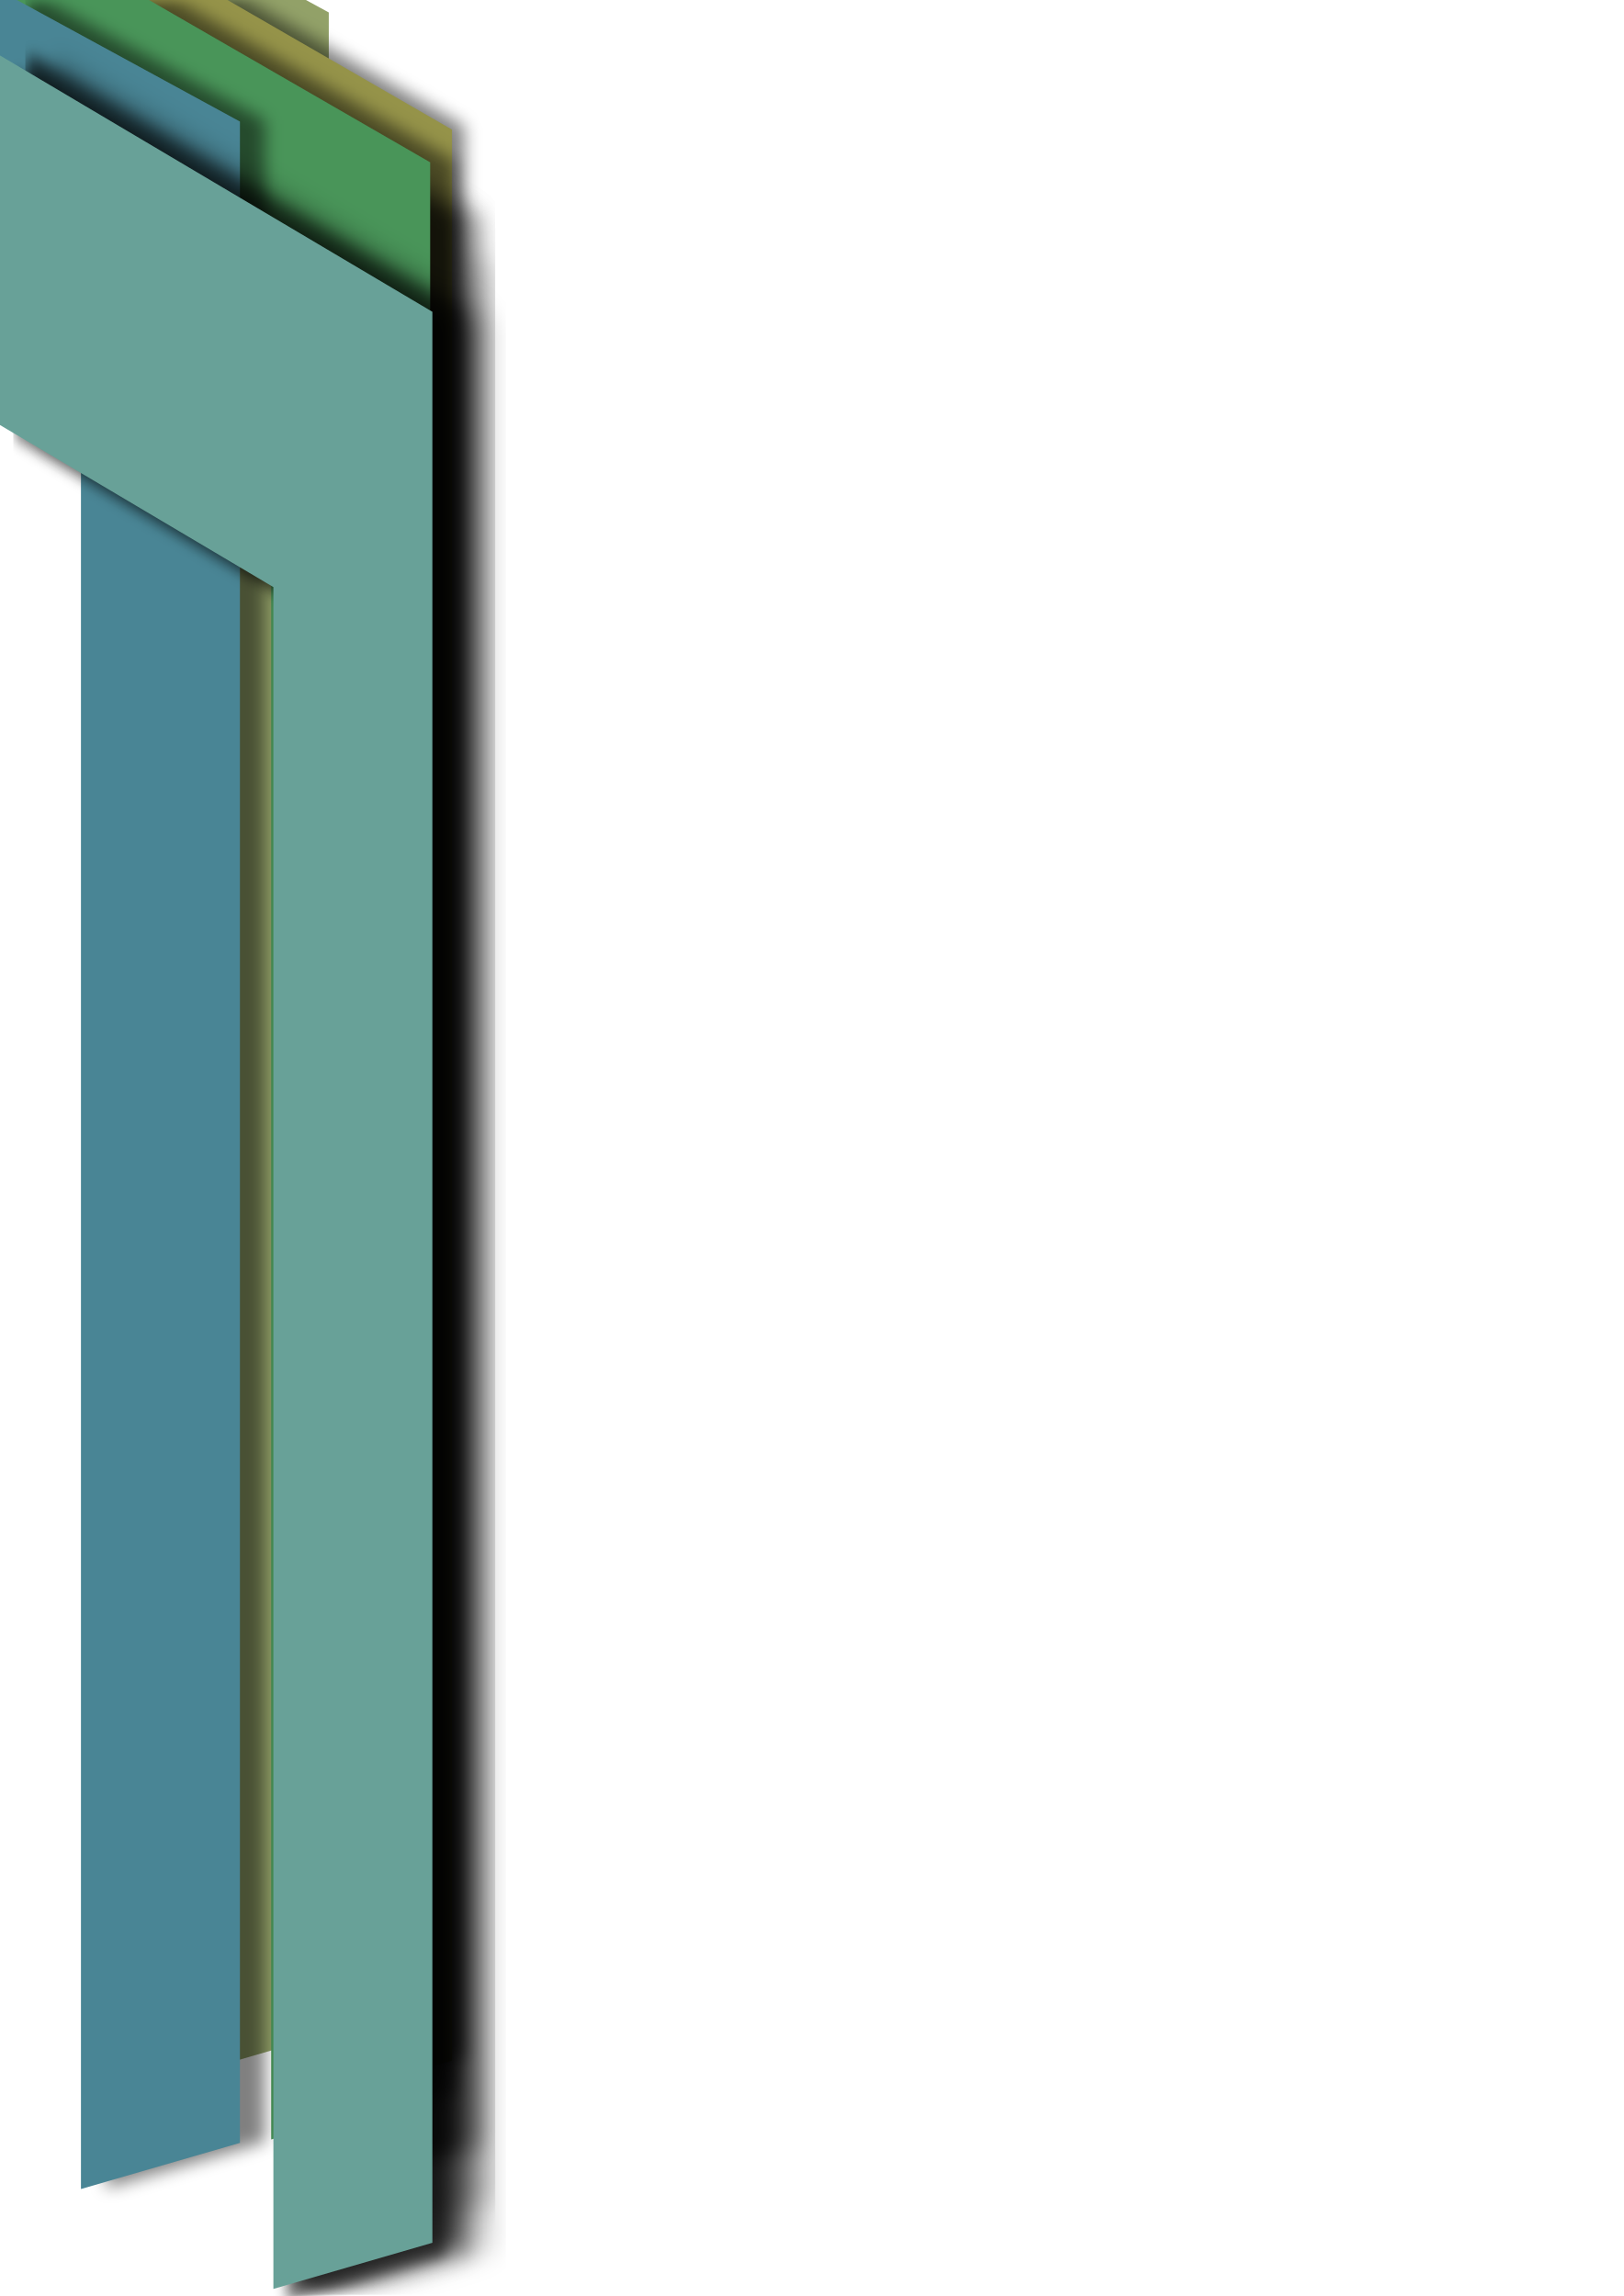
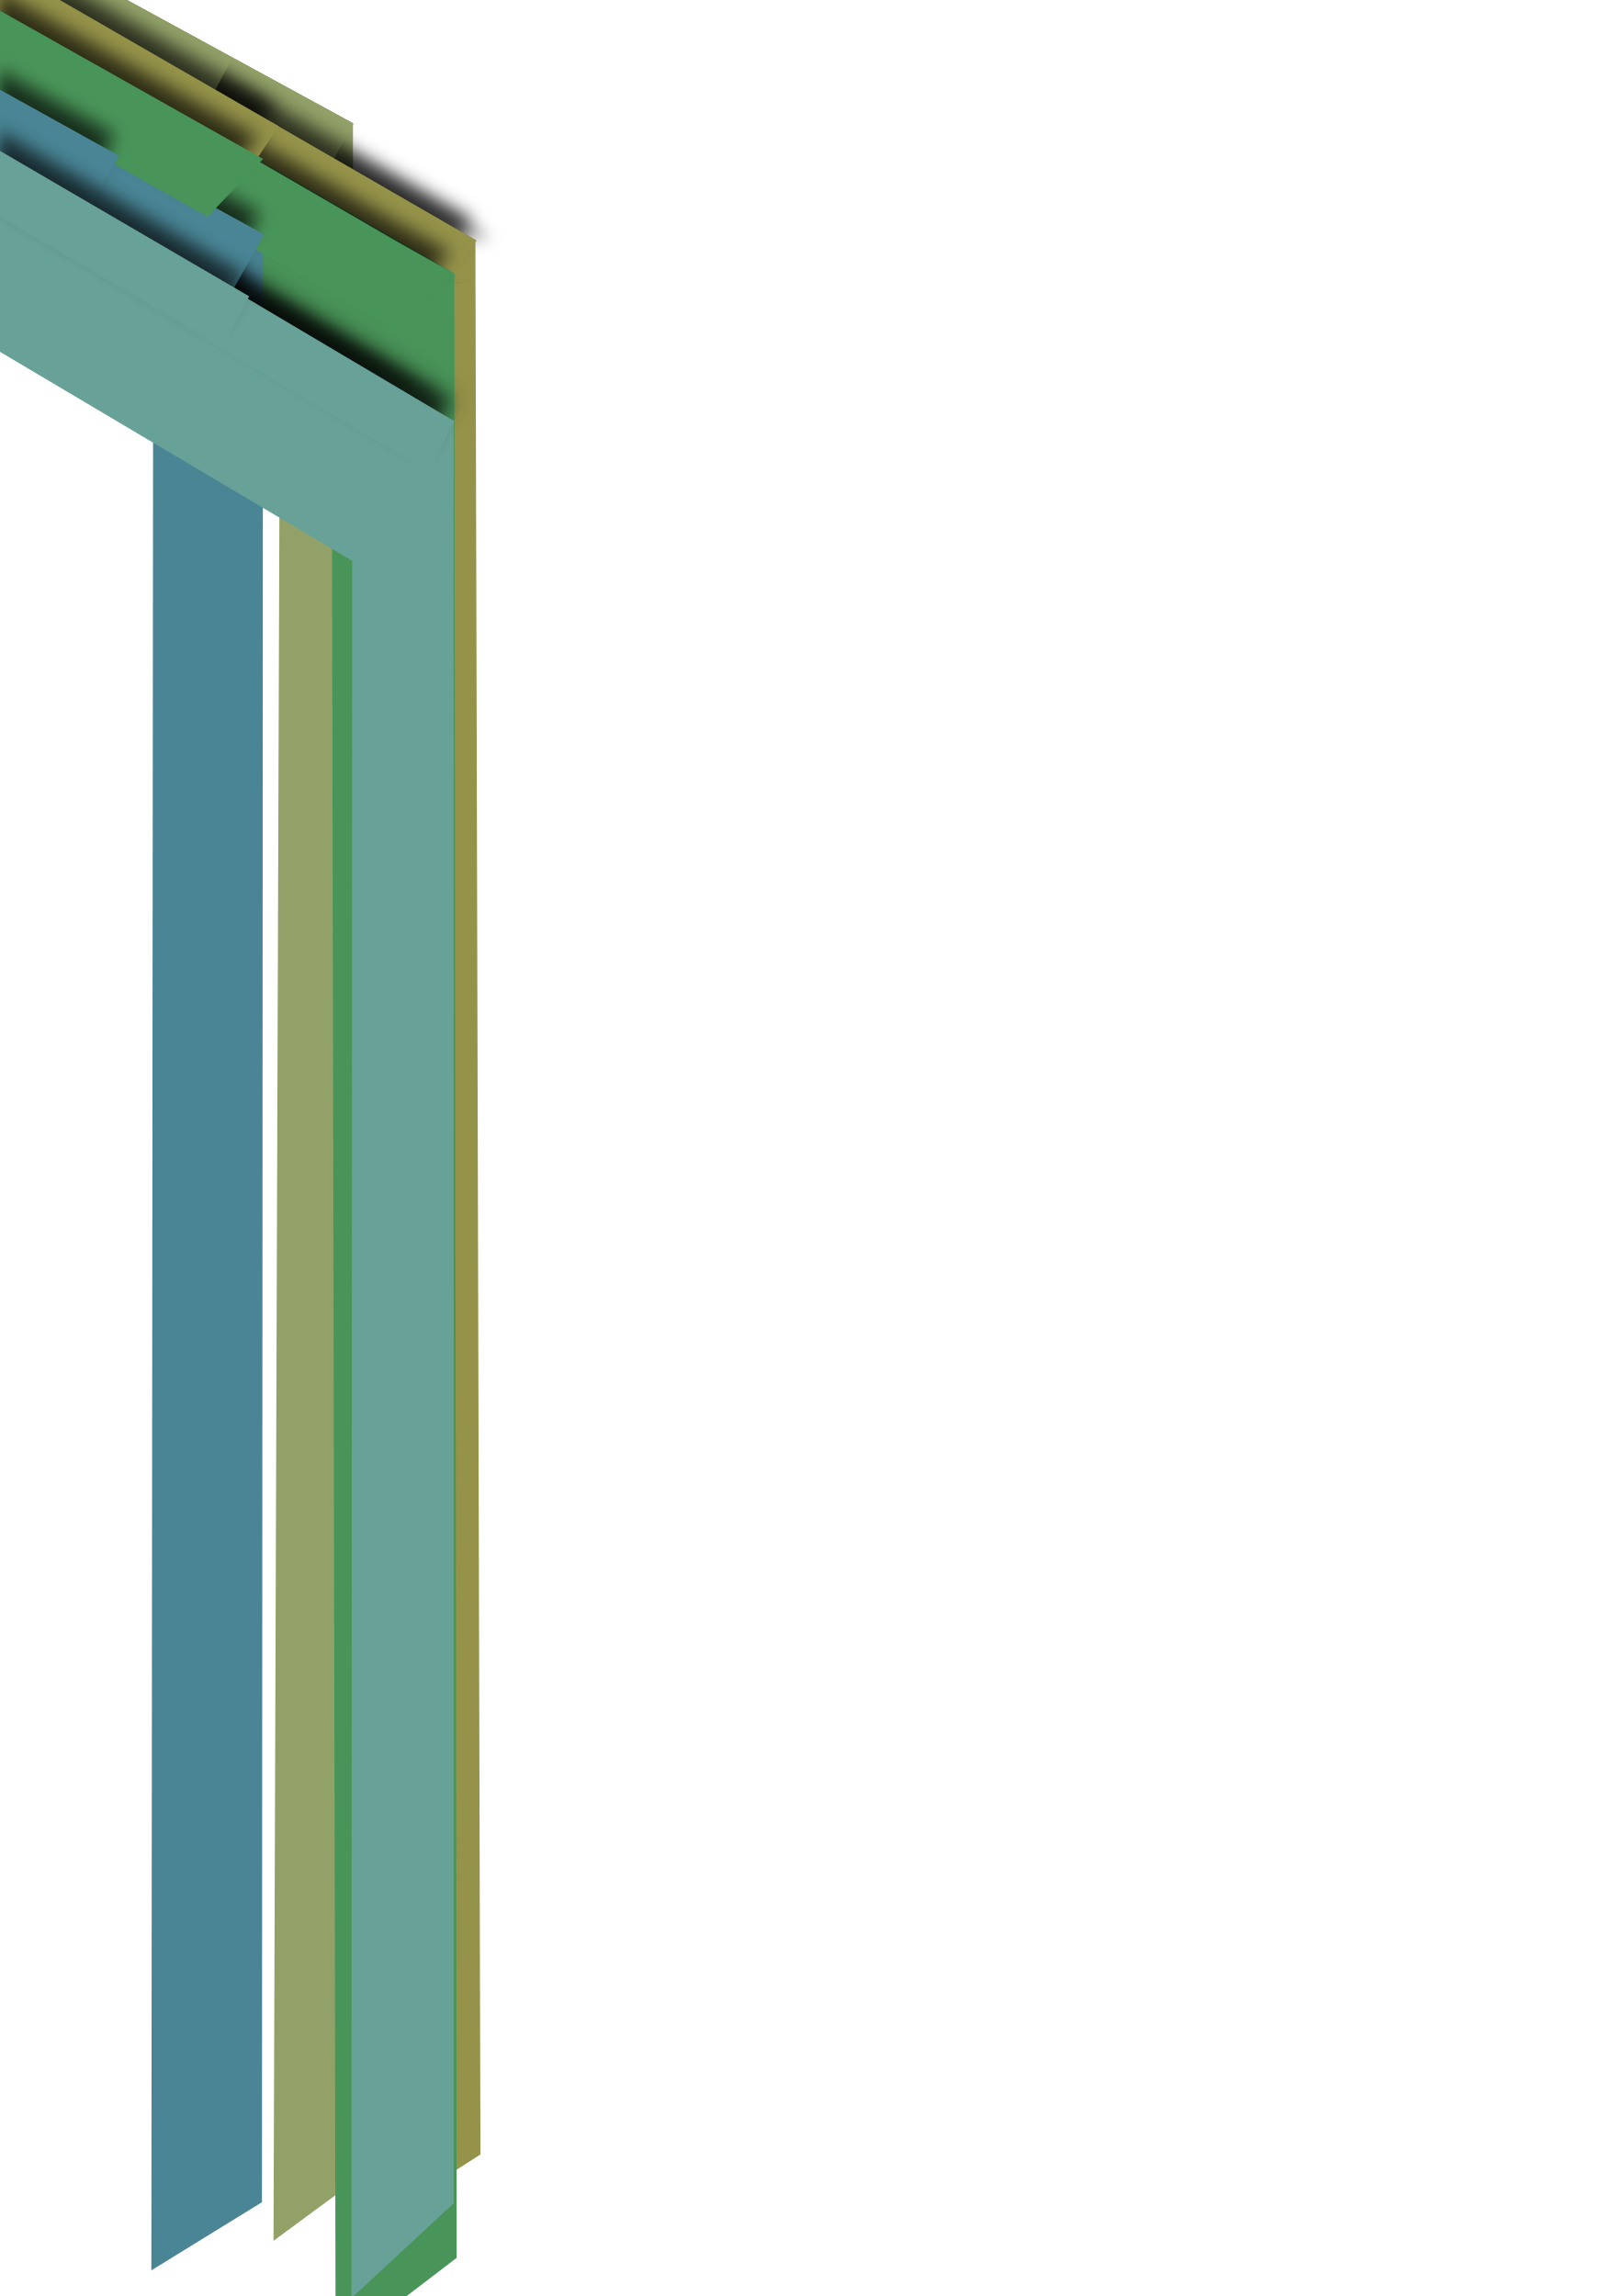
- <svg xmlns="http://www.w3.org/2000/svg" xmlns:ns1="http://www.openswatchbook.org/uri/2009/osb" version="1.1" id="svg2" viewBox="0 0 744.094 1052.362" height="297mm" width="210mm">
+ <svg xmlns="http://www.w3.org/2000/svg" xmlns:ns1="http://www.openswatchbook.org/uri/2009/osb" version="1.1" id="stripes" viewBox="0 0 744.094 1052.362">
  <defs id="defs4">
-     <linearGradient ns1:paint="solid" id="linearGradient5647">
-       <stop id="stop5649" offset="0" style="stop-color:#a07272;stop-opacity:1;" />
+     <linearGradient id="linearGradient5647" ns1:paint="solid">
+       <stop style="stop-color:#a07272;stop-opacity:1;" offset="0" id="stop5649" />
    </linearGradient>
-     <filter id="filter5798" style="color-interpolation-filters:sRGB;">
-       <feFlood id="feFlood5800" result="flood" flood-color="rgb(0,0,0)" flood-opacity="0.498" />
-       <feComposite id="feComposite5802" result="composite1" operator="in" in2="SourceGraphic" in="flood" />
-       <feGaussianBlur id="feGaussianBlur5804" result="blur" stdDeviation="3" in="composite1" />
-       <feOffset id="feOffset5806" result="offset" dy="6" dx="6" />
-       <feComposite id="feComposite5808" result="fbSourceGraphic" operator="over" in2="offset" in="SourceGraphic" />
-       <feColorMatrix id="feColorMatrix6182" values="0 0 0 -1 0 0 0 0 -1 0 0 0 0 -1 0 0 0 0 1 0" in="fbSourceGraphic" result="fbSourceGraphicAlpha" />
-       <feFlood in="fbSourceGraphic" result="flood" flood-color="rgb(0,0,0)" flood-opacity="0.498" id="feFlood6184" />
-       <feComposite result="composite1" operator="in" in="flood" in2="fbSourceGraphic" id="feComposite6186" />
-       <feGaussianBlur result="blur" stdDeviation="3.9" in="composite1" id="feGaussianBlur6188" />
-       <feOffset result="offset" dy="-0.5" dx="11.5" id="feOffset6190" />
-       <feComposite result="fbSourceGraphic" operator="over" in="fbSourceGraphic" in2="offset" id="feComposite6192" />
-       <feColorMatrix id="feColorMatrix6194" values="0 0 0 -1 0 0 0 0 -1 0 0 0 0 -1 0 0 0 0 1 0" in="fbSourceGraphic" result="fbSourceGraphicAlpha" />
-       <feFlood in="fbSourceGraphic" result="flood" flood-color="rgb(0,0,0)" flood-opacity="0.498" id="feFlood6196" />
-       <feComposite result="composite1" operator="in" in="flood" in2="fbSourceGraphic" id="feComposite6198" />
-       <feGaussianBlur result="blur" stdDeviation="3.9" in="composite1" id="feGaussianBlur6200" />
-       <feOffset result="offset" dy="-0.5" dx="11.5" id="feOffset6202" />
-       <feComposite result="composite2" operator="over" in="fbSourceGraphic" in2="offset" id="feComposite6204" />
+     <filter style="color-interpolation-filters:sRGB;" id="filter5798">
+       <feFlood flood-opacity="0.498" flood-color="rgb(0,0,0)" result="flood" id="feFlood5800" />
+       <feComposite in="flood" in2="SourceGraphic" operator="in" result="composite1" id="feComposite5802" />
+       <feGaussianBlur in="composite1" stdDeviation="3" result="blur" id="feGaussianBlur5804" />
+       <feOffset dx="6" dy="6" result="offset" id="feOffset5806" />
+       <feComposite in="SourceGraphic" in2="offset" operator="over" result="fbSourceGraphic" id="feComposite5808" />
+       <feColorMatrix result="fbSourceGraphicAlpha" in="fbSourceGraphic" values="0 0 0 -1 0 0 0 0 -1 0 0 0 0 -1 0 0 0 0 1 0" id="feColorMatrix6182" />
+       <feFlood id="feFlood6184" flood-opacity="0.498" flood-color="rgb(0,0,0)" result="flood" in="fbSourceGraphic" />
+       <feComposite id="feComposite6186" in2="fbSourceGraphic" in="flood" operator="in" result="composite1" />
+       <feGaussianBlur id="feGaussianBlur6188" in="composite1" stdDeviation="3.9" result="blur" />
+       <feOffset id="feOffset6190" dx="11.5" dy="-0.5" result="offset" />
+       <feComposite id="feComposite6192" in2="offset" in="fbSourceGraphic" operator="over" result="fbSourceGraphic" />
+       <feColorMatrix result="fbSourceGraphicAlpha" in="fbSourceGraphic" values="0 0 0 -1 0 0 0 0 -1 0 0 0 0 -1 0 0 0 0 1 0" id="feColorMatrix6194" />
+       <feFlood id="feFlood6196" flood-opacity="0.498" flood-color="rgb(0,0,0)" result="flood" in="fbSourceGraphic" />
+       <feComposite id="feComposite6198" in2="fbSourceGraphic" in="flood" operator="in" result="composite1" />
+       <feGaussianBlur id="feGaussianBlur6200" in="composite1" stdDeviation="3.9" result="blur" />
+       <feOffset id="feOffset6202" dx="11.5" dy="-0.5" result="offset" />
+       <feComposite id="feComposite6204" in2="offset" in="fbSourceGraphic" operator="over" result="composite2" />
    </filter>
-     <filter id="filter6206" style="color-interpolation-filters:sRGB;">
-       <feFlood id="feFlood6208" result="flood" flood-color="rgb(0,0,0)" flood-opacity="0.498" />
-       <feComposite id="feComposite6210" result="composite1" operator="in" in2="SourceGraphic" in="flood" />
-       <feGaussianBlur id="feGaussianBlur6212" result="blur" stdDeviation="3.9" in="composite1" />
-       <feOffset id="feOffset6214" result="offset" dy="-0.5" dx="11.5" />
-       <feComposite id="feComposite6216" result="composite2" operator="over" in2="offset" in="SourceGraphic" />
+     <filter style="color-interpolation-filters:sRGB;" id="filter6206">
+       <feFlood flood-opacity="0.498" flood-color="rgb(0,0,0)" result="flood" id="feFlood6208" />
+       <feComposite in="flood" in2="SourceGraphic" operator="in" result="composite1" id="feComposite6210" />
+       <feGaussianBlur in="composite1" stdDeviation="3.9" result="blur" id="feGaussianBlur6212" />
+       <feOffset dx="11.5" dy="-0.5" result="offset" id="feOffset6214" />
+       <feComposite in="SourceGraphic" in2="offset" operator="over" result="composite2" id="feComposite6216" />
    </filter>
-     <filter id="filter6218" style="color-interpolation-filters:sRGB;">
-       <feFlood id="feFlood6220" result="flood" flood-color="rgb(0,0,0)" flood-opacity="0.498" />
-       <feComposite id="feComposite6222" result="composite1" operator="in" in2="SourceGraphic" in="flood" />
-       <feGaussianBlur id="feGaussianBlur6224" result="blur" stdDeviation="3.9" in="composite1" />
-       <feOffset id="feOffset6226" result="offset" dy="-0.5" dx="11.5" />
-       <feComposite id="feComposite6228" result="fbSourceGraphic" operator="over" in2="offset" in="SourceGraphic" />
-       <feColorMatrix id="feColorMatrix6290" values="0 0 0 -1 0 0 0 0 -1 0 0 0 0 -1 0 0 0 0 1 0" in="fbSourceGraphic" result="fbSourceGraphicAlpha" />
-       <feFlood in="fbSourceGraphic" result="flood" flood-color="rgb(0,0,0)" flood-opacity="0.498" id="feFlood6292" />
-       <feComposite result="composite1" operator="in" in="flood" in2="fbSourceGraphic" id="feComposite6294" />
-       <feGaussianBlur result="blur" stdDeviation="3.9" in="composite1" id="feGaussianBlur6296" />
-       <feOffset result="offset" dy="25" dx="11.5" id="feOffset6298" />
-       <feComposite result="fbSourceGraphic" operator="over" in="fbSourceGraphic" in2="offset" id="feComposite6300" />
-       <feColorMatrix id="feColorMatrix6302" values="0 0 0 -1 0 0 0 0 -1 0 0 0 0 -1 0 0 0 0 1 0" in="fbSourceGraphic" result="fbSourceGraphicAlpha" />
-       <feFlood in="fbSourceGraphic" result="flood" flood-color="rgb(0,0,0)" flood-opacity="0.498" id="feFlood6304" />
-       <feComposite result="composite1" operator="in" in="flood" in2="fbSourceGraphic" id="feComposite6306" />
-       <feGaussianBlur result="blur" stdDeviation="3.9" in="composite1" id="feGaussianBlur6308" />
-       <feOffset result="offset" dy="25" dx="11.5" id="feOffset6310" />
-       <feComposite result="composite2" operator="over" in="fbSourceGraphic" in2="offset" id="feComposite6312" />
+     <filter style="color-interpolation-filters:sRGB;" id="filter6218">
+       <feFlood flood-opacity="0.498" flood-color="rgb(0,0,0)" result="flood" id="feFlood6220" />
+       <feComposite in="flood" in2="SourceGraphic" operator="in" result="composite1" id="feComposite6222" />
+       <feGaussianBlur in="composite1" stdDeviation="3.9" result="blur" id="feGaussianBlur6224" />
+       <feOffset dx="11.5" dy="-0.5" result="offset" id="feOffset6226" />
+       <feComposite in="SourceGraphic" in2="offset" operator="over" result="fbSourceGraphic" id="feComposite6228" />
+       <feColorMatrix result="fbSourceGraphicAlpha" in="fbSourceGraphic" values="0 0 0 -1 0 0 0 0 -1 0 0 0 0 -1 0 0 0 0 1 0" id="feColorMatrix6290" />
+       <feFlood id="feFlood6292" flood-opacity="0.498" flood-color="rgb(0,0,0)" result="flood" in="fbSourceGraphic" />
+       <feComposite id="feComposite6294" in2="fbSourceGraphic" in="flood" operator="in" result="composite1" />
+       <feGaussianBlur id="feGaussianBlur6296" in="composite1" stdDeviation="3.9" result="blur" />
+       <feOffset id="feOffset6298" dx="11.5" dy="25" result="offset" />
+       <feComposite id="feComposite6300" in2="offset" in="fbSourceGraphic" operator="over" result="fbSourceGraphic" />
+       <feColorMatrix result="fbSourceGraphicAlpha" in="fbSourceGraphic" values="0 0 0 -1 0 0 0 0 -1 0 0 0 0 -1 0 0 0 0 1 0" id="feColorMatrix6302" />
+       <feFlood id="feFlood6304" flood-opacity="0.498" flood-color="rgb(0,0,0)" result="flood" in="fbSourceGraphic" />
+       <feComposite id="feComposite6306" in2="fbSourceGraphic" in="flood" operator="in" result="composite1" />
+       <feGaussianBlur id="feGaussianBlur6308" in="composite1" stdDeviation="3.9" result="blur" />
+       <feOffset id="feOffset6310" dx="11.5" dy="25" result="offset" />
+       <feComposite id="feComposite6312" in2="offset" in="fbSourceGraphic" operator="over" result="composite2" />
    </filter>
-     <filter id="filter6422" style="color-interpolation-filters:sRGB;">
-       <feFlood id="feFlood6424" result="flood" flood-color="rgb(0,0,0)" flood-opacity="0.498" />
-       <feComposite id="feComposite6426" result="composite1" operator="in" in2="SourceGraphic" in="flood" />
-       <feGaussianBlur id="feGaussianBlur6428" result="blur" stdDeviation="3.9" in="composite1" />
-       <feOffset id="feOffset6430" result="offset" dy="-1.6" dx="5.729" />
-       <feComposite id="feComposite6432" result="composite2" operator="over" in2="offset" in="SourceGraphic" />
+     <filter style="color-interpolation-filters:sRGB;" id="filter6422">
+       <feFlood flood-opacity="0.498" flood-color="rgb(0,0,0)" result="flood" id="feFlood6424" />
+       <feComposite in="flood" in2="SourceGraphic" operator="in" result="composite1" id="feComposite6426" />
+       <feGaussianBlur in="composite1" stdDeviation="3.9" result="blur" id="feGaussianBlur6428" />
+       <feOffset dx="5.729" dy="-1.6" result="offset" id="feOffset6430" />
+       <feComposite in="SourceGraphic" in2="offset" operator="over" result="composite2" id="feComposite6432" />
+     </filter>
+     <filter style="color-interpolation-filters:sRGB" id="filter6422-3">
+       <feFlood flood-opacity="0.498" flood-color="rgb(0,0,0)" result="flood" id="feFlood6424-6" />
+       <feComposite in="flood" in2="SourceGraphic" operator="in" result="composite1" id="feComposite6426-7" />
+       <feGaussianBlur in="composite1" stdDeviation="3.9" result="blur" id="feGaussianBlur6428-5" />
+       <feOffset dx="5.729" dy="-1.6" result="offset" id="feOffset6430-3" />
+       <feComposite in="SourceGraphic" in2="offset" operator="over" result="composite2" id="feComposite6432-5" />
+     </filter>
+     <filter style="color-interpolation-filters:sRGB" id="filter6218-6">
+       <feFlood flood-opacity="0.498" flood-color="rgb(0,0,0)" result="flood" id="feFlood6220-2" />
+       <feComposite in="flood" in2="SourceGraphic" operator="in" result="composite1" id="feComposite6222-9" />
+       <feGaussianBlur in="composite1" stdDeviation="3.9" result="blur" id="feGaussianBlur6224-1" />
+       <feOffset dx="11.5" dy="-0.5" result="offset" id="feOffset6226-2" />
+       <feComposite in="SourceGraphic" in2="offset" operator="over" result="fbSourceGraphic" id="feComposite6228-7" />
+       <feColorMatrix result="fbSourceGraphicAlpha" in="fbSourceGraphic" values="0 0 0 -1 0 0 0 0 -1 0 0 0 0 -1 0 0 0 0 1 0" id="feColorMatrix6290-0" />
+       <feFlood id="feFlood6292-9" flood-opacity="0.498" flood-color="rgb(0,0,0)" result="flood" in="fbSourceGraphic" />
+       <feComposite id="feComposite6294-3" in2="fbSourceGraphic" in="flood" operator="in" result="composite1" />
+       <feGaussianBlur id="feGaussianBlur6296-6" in="composite1" stdDeviation="3.9" result="blur" />
+       <feOffset id="feOffset6298-0" dx="11.5" dy="25" result="offset" />
+       <feComposite id="feComposite6300-6" in2="offset" in="fbSourceGraphic" operator="over" result="fbSourceGraphic" />
+       <feColorMatrix result="fbSourceGraphicAlpha" in="fbSourceGraphic" values="0 0 0 -1 0 0 0 0 -1 0 0 0 0 -1 0 0 0 0 1 0" id="feColorMatrix6302-2" />
+       <feFlood id="feFlood6304-6" flood-opacity="0.498" flood-color="rgb(0,0,0)" result="flood" in="fbSourceGraphic" />
+       <feComposite id="feComposite6306-1" in2="fbSourceGraphic" in="flood" operator="in" result="composite1" />
+       <feGaussianBlur id="feGaussianBlur6308-8" in="composite1" stdDeviation="3.9" result="blur" />
+       <feOffset id="feOffset6310-7" dx="11.5" dy="25" result="offset" />
+       <feComposite id="feComposite6312-9" in2="offset" in="fbSourceGraphic" operator="over" result="composite2" />
+     </filter>
+     <filter style="color-interpolation-filters:sRGB" id="filter6206-2">
+       <feFlood flood-opacity="0.498" flood-color="rgb(0,0,0)" result="flood" id="feFlood6208-0" />
+       <feComposite in="flood" in2="SourceGraphic" operator="in" result="composite1" id="feComposite6210-2" />
+       <feGaussianBlur in="composite1" stdDeviation="3.9" result="blur" id="feGaussianBlur6212-3" />
+       <feOffset dx="11.5" dy="-0.5" result="offset" id="feOffset6214-7" />
+       <feComposite in="SourceGraphic" in2="offset" operator="over" result="composite2" id="feComposite6216-5" />
+     </filter>
+     <filter id="filter8683" style="color-interpolation-filters:sRGB;">
+       <feFlood id="feFlood8685" result="flood" flood-color="rgb(0,0,0)" flood-opacity="0.694" />
+       <feComposite id="feComposite8687" result="composite1" operator="in" in2="SourceGraphic" in="flood" />
+       <feGaussianBlur id="feGaussianBlur8689" result="blur" stdDeviation="4.3" in="composite1" />
+       <feOffset id="feOffset8691" result="offset" dy="-9.626" dx="-1.9" />
+       <feComposite id="feComposite8693" result="composite2" operator="over" in2="offset" in="SourceGraphic" />
    </filter>
  </defs>
-   <g id="layer1">
-     <path style="opacity:1;fill:#92a168;fill-opacity:1;stroke:none;stroke-width:1;stroke-miterlimit:4;stroke-dasharray:none;stroke-dashoffset:0;stroke-opacity:1" d="M -84.726,43.315 -11.869,-82.877 150.669,5.707 l 0,926.482 -72.858,21.136 0,-821.426 z" id="path5683" />
-     <path style="opacity:1;fill:#959349;fill-opacity:1;stroke:none;stroke-width:1;stroke-miterlimit:4;stroke-dasharray:none;stroke-dashoffset:0;stroke-opacity:1;filter:url(#filter6422)" d="m -90.889,55.59 72.857,-126.192 225.167,130 0,885.066 -72.858,21.136 0,-780.01 z" id="path5698" />
-     <path id="rect4136" d="m -100.889,70.59 72.857,-126.192 225.167,130 0,885.066 -72.858,21.136 0,-780.01 z" style="opacity:1;fill:#499559;fill-opacity:1;stroke:none;stroke-width:1;stroke-miterlimit:4;stroke-dasharray:none;stroke-dashoffset:0;stroke-opacity:1;filter:url(#filter6218)" />
-     <path id="path5694" d="m -125.44,93.315 72.857,-126.192 162.538,88.584 0,926.482 -72.858,21.136 0,-821.426 z" style="opacity:1;fill:#498595;fill-opacity:1;stroke:none;stroke-width:1;stroke-miterlimit:4;stroke-dasharray:none;stroke-dashoffset:0;stroke-opacity:1;filter:url(#filter6206)" />
-     <path style="opacity:1;fill:#68a198;fill-opacity:1;stroke:none;stroke-width:10.6;stroke-miterlimit:4;stroke-dasharray:none;stroke-dashoffset:0;stroke-opacity:1;filter:url(#filter5798)" d="M -138.264,112.834 -65.407,-13.358 198.146,142.906 l 1e-5,885.066 -72.858,21.136 0,-780.01 z" id="path4203" />
+   <g transform="translate(11.31371,50.91169)" id="menu">
+     <path id="fango" d="M 114.028,976.157 149.677,949.903 150.436,5.58 -12.446,-83.371 -44.98,-37.394 117.179,51.156 Z" style="opacity:1;fill:#92a168;fill-opacity:1;stroke:none;stroke-width:1;stroke-miterlimit:4;stroke-dasharray:none;stroke-dashoffset:0;stroke-opacity:1" />
+     <path id="piccolo-beije" d="M -61.866,8.631 -11.869,-82.877 150.669,5.707 100.671,97.215 Z" style="opacity:1;fill:#92a168;fill-opacity:1;stroke:none;stroke-width:1;stroke-miterlimit:4;stroke-dasharray:none;stroke-dashoffset:0;stroke-opacity:1" />
+     <path id="piccolo-cammello" d="m -18.031,-70.603 225.167,130 c -11.266,11.456 -242.046,-102.383 -225.167,-130 z" style="opacity:1;fill:#959349;fill-opacity:1;stroke:none;stroke-width:1;stroke-miterlimit:4;stroke-dasharray:none;stroke-dashoffset:0;stroke-opacity:1;filter:url(#filter6422)" />
+     <path id="cammello" d="M 164.917,964.803 208.857,936.576 206.549,59.799 -18.378,-70.964 -59.602,-37.517 164.905,92.264 Z" style="opacity:1;fill:#959349;fill-opacity:1;stroke:none;stroke-width:1;stroke-miterlimit:4;stroke-dasharray:none;stroke-dashoffset:0;stroke-opacity:1" />
+     <path style="opacity:1;fill:#499559;fill-opacity:1;stroke:none;stroke-width:1;stroke-miterlimit:4;stroke-dasharray:none;stroke-dashoffset:0;stroke-opacity:1;filter:url(#filter6218)" d="M -28.031,-55.603 183.735,66.515 C 177.248,73.441 -70.617,-22.17 -28.031,-55.603 Z" id="piccolo-verde" />
+     <path style="opacity:1;fill:#499559;fill-opacity:1;stroke:none;stroke-width:1;stroke-miterlimit:4;stroke-dasharray:none;stroke-dashoffset:0;stroke-opacity:1" d="M 142.496,1026.37 197.973,983.949 196.905,74.264 -28.031,-55.603 -84.792,8.244 140.721,138.959 Z" id="verde" />
+     <path style="opacity:1;fill:#498595;fill-opacity:1;stroke:none;stroke-width:1;stroke-miterlimit:4;stroke-dasharray:none;stroke-dashoffset:0;stroke-opacity:1;filter:url(#filter6206)" d="M -52.583,-32.877 109.955,55.707 C 102.418,66.413 -58.962,-21.764 -52.583,-32.877 Z" id="piccolo-celeste" />
+     <path style="opacity:1;fill:#498595;fill-opacity:1;stroke:none;stroke-width:1;stroke-miterlimit:4;stroke-dasharray:none;stroke-dashoffset:0;stroke-opacity:1" d="M 108.735,958.46 109.214,56.282 -52.583,-32.877 -95.489,27.116 58.861,121.391 58.048,989.7 Z" id="celeste" />
+     <path id="piccolo-azzurro" d="M -65.407,-13.358 181.424,133.988 C 75.993,95.763 -69.897,-5.075 -65.407,-13.358 Z" style="opacity:1;fill:#68a198;fill-opacity:1;stroke:none;stroke-width:10.6;stroke-miterlimit:4;stroke-dasharray:none;stroke-dashoffset:0;stroke-opacity:1;filter:url(#filter5798)" />
+     <path style="opacity:1;fill:#68a198;fill-opacity:1;stroke:none;stroke-width:10.6;stroke-miterlimit:4;stroke-dasharray:none;stroke-dashoffset:0;stroke-opacity:1" d="m -112.796,50.115 262.888,156.026 -0.346,796.295 46.813,-43.467 0,-817 -261.385,-155.134 z" id="azzurro" />
+   </g>
+   <g transform="translate(11.66002,51.27306)" id="lunghi">
+     <path id="path8731" d="M 139.46,25.339 150.092,5.213 131.71,-4.806 -12.446,-83.371 -22.352,-62.85 121.43,15.512 Z" style="opacity:0.98;fill:#92a168;fill-opacity:1;fill-rule:evenodd;stroke:none;stroke-width:1px;stroke-linecap:butt;stroke-linejoin:miter;stroke-opacity:1" class="fango" />
+     <path id="path8727" d="m 196.559,73.903 10,-15 -14.771,-8.528 -210.166,-121.339 -9.225,15.447 211.471,122.093 z" style="fill:#959349;fill-opacity:1;fill-rule:evenodd;stroke:none;stroke-width:1px;stroke-linecap:butt;stroke-linejoin:miter;stroke-opacity:1;filter:url(#filter8683)" class="cammello" />
+     <path id="path8723" d="M 171.077,100.747 196.559,74.257 170.327,59.469 -28.031,-55.603 -54.089,-29.607 149.819,88.736 Z" style="fill:#499559;fill-opacity:1;fill-rule:evenodd;stroke:none;stroke-width:1px;stroke-linecap:butt;stroke-linejoin:miter;stroke-opacity:1;filter:url(#filter8683)" class="verde" />
+     <path id="celeste-piccolo" d="M -78.03,9.103 172.103,157.41 l 12.409,7.357 12.047,-22.955 -12.411,-7.358 -248.974,-147.62 z" style="fill:#68a198;fill-opacity:1;fill-rule:evenodd;stroke:none;stroke-width:1px;stroke-linecap:butt;stroke-linejoin:miter;stroke-opacity:1;filter:url(#filter8683)" class="azzurro" />
+     <path id="path8719" d="M 109.378,56.202 91.341,46.282 -52.583,-32.877 -68.741,-4.76 74.185,73.136 93.796,83.824 Z" style="fill:#498595;fill-opacity:1;fill-rule:evenodd;stroke:none;stroke-width:1px;stroke-linecap:butt;stroke-linejoin:miter;stroke-opacity:1;filter:url(#filter8683)" class="celeste" />
+   </g>
+   <g id="corti" transform="translate(11.66002,51.27306)">
+     <path style="opacity:0.98;fill:#92a168;fill-opacity:1;fill-rule:evenodd;stroke:none;stroke-width:1px;stroke-linecap:butt;stroke-linejoin:miter;stroke-opacity:1" d="m 83.598,-3.652 10.633,-20.126 -17.051,-9.525 -89.625,-50.067 -9.907,20.521 87.196,48.718 z" id="path8737" class="fango" />
+     <path style="fill:#959349;fill-opacity:1;fill-rule:evenodd;stroke:none;stroke-width:1px;stroke-linecap:butt;stroke-linejoin:miter;stroke-opacity:1;filter:url(#filter8683)" d="m 106.049,21.577 10,-15 -15.703,-9.058 -118.724,-68.483 -9.225,15.447 118.245,68.207 z" id="path8739" class="cammello" />
+     <path style="fill:#499559;fill-opacity:1;fill-rule:evenodd;stroke:none;stroke-width:1px;stroke-linecap:butt;stroke-linejoin:miter;stroke-opacity:1;filter:url(#filter8683)" d="M 83.396,48.067 108.878,21.577 82.645,6.789 -28.031,-55.603 -54.089,-29.607 62.137,36.057 Z" id="path8741" class="verde" />
+     <path style="fill:#498595;fill-opacity:1;fill-rule:evenodd;stroke:none;stroke-width:1px;stroke-linecap:butt;stroke-linejoin:miter;stroke-opacity:1;filter:url(#filter8683)" d="M 42.91,20.14 22.992,9.081 -52.583,-32.877 -68.741,-4.76 7.459,36.899 27.328,47.762 Z" id="path8743" class="celeste" />
+     <path style="fill:#68a198;fill-opacity:1;fill-rule:evenodd;stroke:none;stroke-width:1px;stroke-linecap:butt;stroke-linejoin:miter;stroke-opacity:1;filter:url(#filter8683)" d="M -78.03,9.103 74.051,97.906 90.467,107.492 102.514,84.537 87.143,75.563 -64.826,-13.166 Z" id="path8745" class="azzurro" />
  </g>
</svg>
